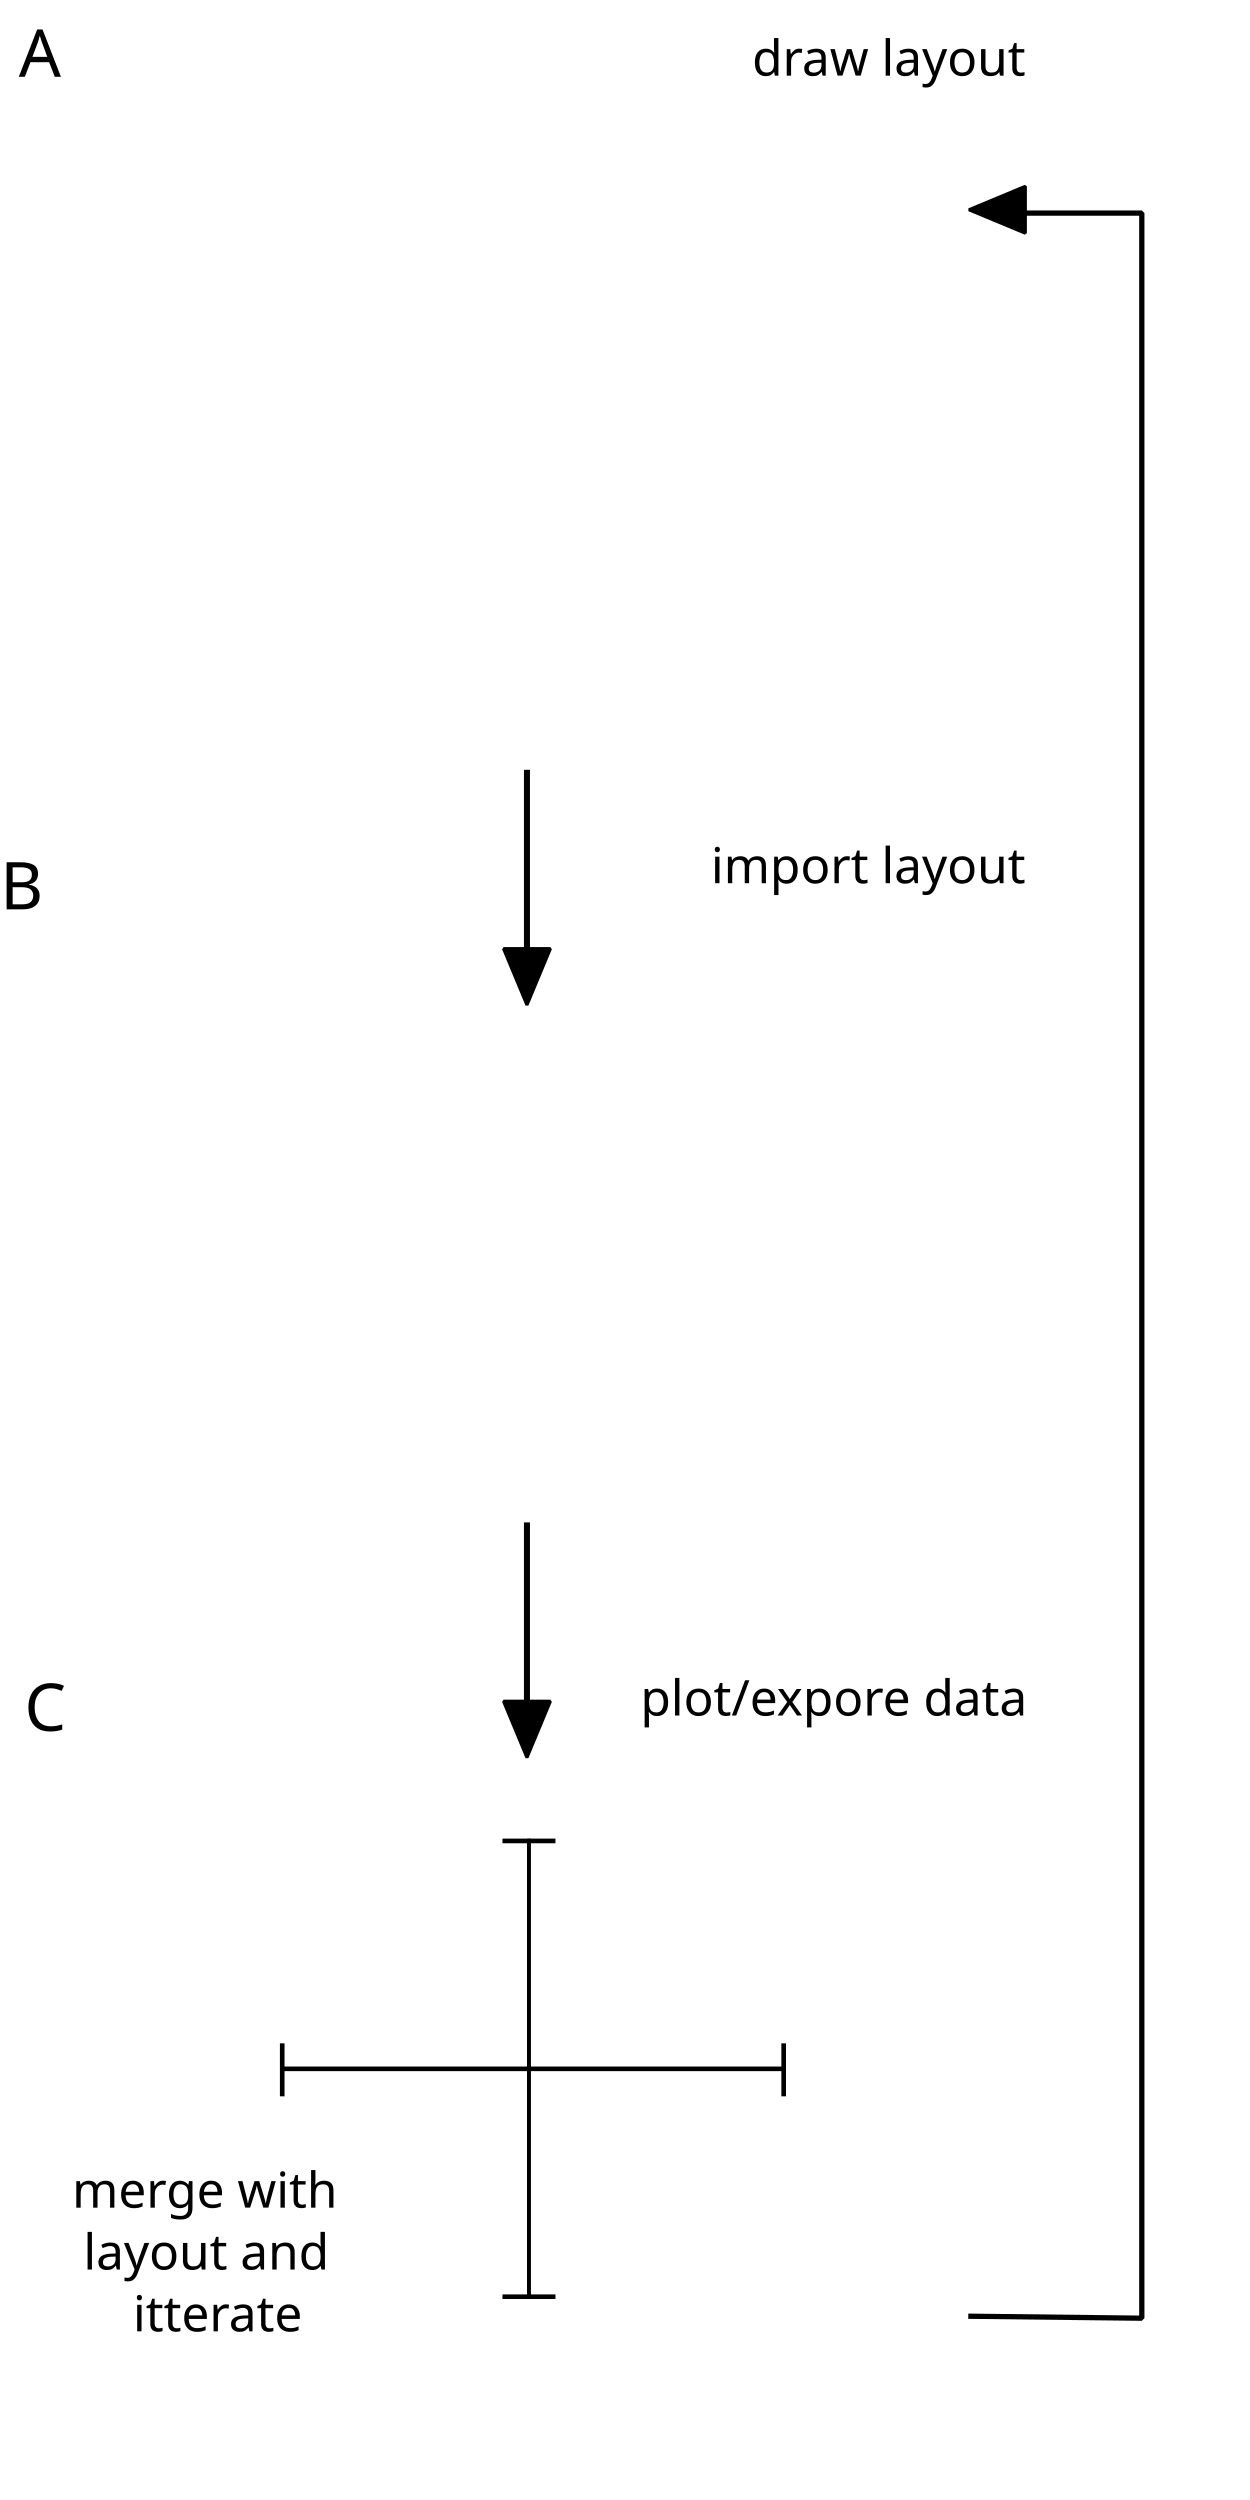
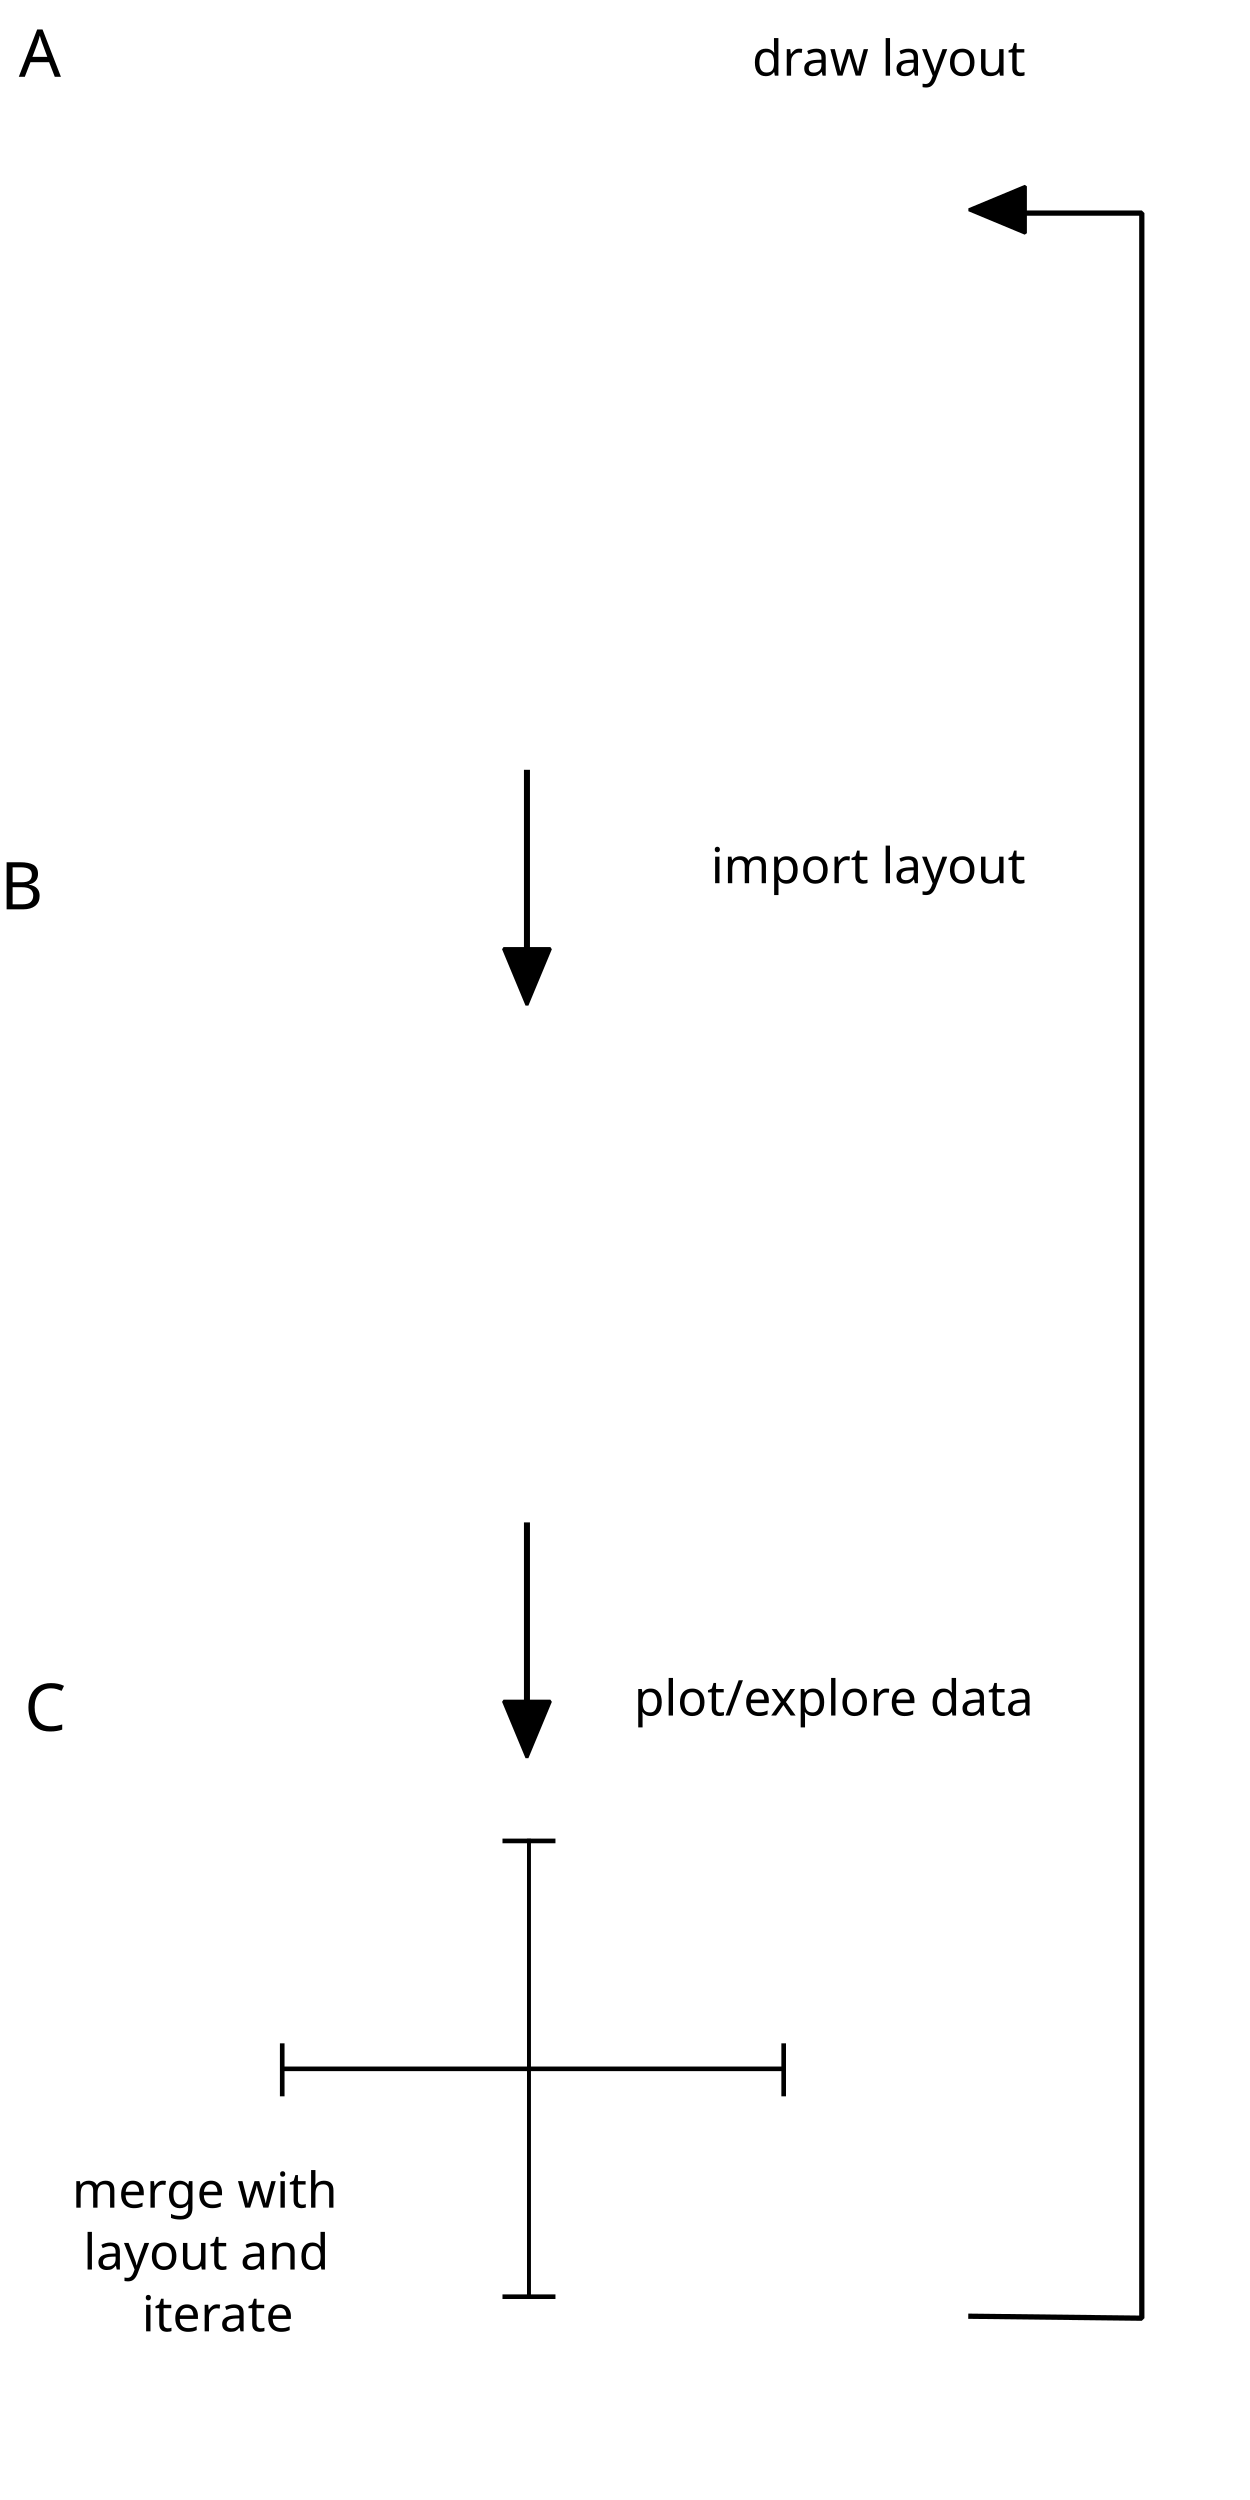
<svg xmlns="http://www.w3.org/2000/svg" xmlns:ns1="http://flyranch.github.io/figurefirst/" height="6in" id="svg2" version="1.1" viewBox="0 0 270 540" width="3in">
  <defs id="defs4" />
  <g id="layer1" style="display:none;stroke-linecap:butt;stroke-linejoin:round;stroke-miterlimit:1" transform="translate(0,-512.3622)">
    <rect height="156.429" id="rect4136" style="opacity:1;fill:#e6e6e6;fill-opacity:1;stroke:none;stroke-width:1;stroke-miterlimit:4;stroke-dasharray:none;stroke-dashoffset:0;stroke-opacity:1" transform="scale(1,-1)" width="209.871" x="7.939" y="-688.167">
      <ns1:axis ns1:name="draw_layout" />
    </rect>
    <rect height="156.429" id="rect4136-5" style="opacity:1;fill:#e6e6e6;fill-opacity:1;stroke:none;stroke-width:1;stroke-miterlimit:4;stroke-dasharray:none;stroke-dashoffset:0;stroke-opacity:1" transform="scale(1,-1)" width="209.871" x="7.978" y="-859.998">
      <ns1:axis ns1:name="import_layout" />
    </rect>
    <rect height="156.429" id="rect4136-5-0" style="opacity:1;fill:#e6e6e6;fill-opacity:1;stroke:none;stroke-width:1;stroke-miterlimit:4;stroke-dasharray:none;stroke-dashoffset:0;stroke-opacity:1" transform="scale(1,-1)" width="209.871" x="9.322" y="-1037.443">
      <ns1:axis ns1:name="plot_data" />
    </rect>
  </g>
  <g id="mpl_layer" style="display:inline;stroke-linecap:butt;stroke-linejoin:round;stroke-miterlimit:1" transform="matrix(1.25,0,0,1.25,0,117)">
    <ns1:targetlayer ns1:name="mpl_layer" />
    <defs id="defs50" style="stroke-linecap:butt;stroke-linejoin:round;stroke-miterlimit:1">
      <style type="text/css" id="style52">
*{stroke-linecap:butt;stroke-linejoin:round;stroke-miterlimit:1;}
  </style>
    </defs>
    <defs id="defs184">
      <clipPath id="pc97d1b2299" style="stroke-linecap:butt;stroke-linejoin:round;stroke-miterlimit:1">
        <rect height="100.025" width="176.769" x="199.994" y="39.991" id="rect187" style="stroke-linecap:butt;stroke-linejoin:round;stroke-miterlimit:1" />
      </clipPath>
      <clipPath id="p2adec303cb" style="stroke-linecap:butt;stroke-linejoin:round;stroke-miterlimit:1">
        <rect height="110.969" width="176.769" x="7.187" y="190.896" id="rect190" style="stroke-linecap:butt;stroke-linejoin:round;stroke-miterlimit:1" />
      </clipPath>
      <clipPath id="p54dbbf9d99" style="stroke-linecap:butt;stroke-linejoin:round;stroke-miterlimit:1">
        <rect height="131.756" width="129.033" x="31.055" y="24.126" id="rect193" style="stroke-linecap:butt;stroke-linejoin:round;stroke-miterlimit:1" />
      </clipPath>
      <clipPath id="pd1778cad92" style="stroke-linecap:butt;stroke-linejoin:round;stroke-miterlimit:1">
        <rect height="131.756" width="157.18" x="209.788" y="180.503" id="rect196" style="stroke-linecap:butt;stroke-linejoin:round;stroke-miterlimit:1" />
      </clipPath>
      <clipPath id="p5d94e5ec94" style="stroke-linecap:butt;stroke-linejoin:round;stroke-miterlimit:1">
        <rect height="131.756" width="120.131" x="421.119" y="24.126" id="rect199" style="stroke-linecap:butt;stroke-linejoin:round;stroke-miterlimit:1" />
      </clipPath>
      <clipPath id="pe29049d648" style="stroke-linecap:butt;stroke-linejoin:round;stroke-miterlimit:1">
        <rect height="131.756" width="176.769" x="392.8" y="180.503" id="rect202" style="stroke-linecap:butt;stroke-linejoin:round;stroke-miterlimit:1" />
      </clipPath>
    </defs>
  </g>
  <g id="layer2" style="display:inline;stroke-linecap:butt;stroke-linejoin:round;stroke-miterlimit:1" transform="translate(0,-450)">
    <text id="text4153" style="font-style:normal;font-variant:normal;font-weight:normal;font-stretch:normal;font-size:10.685px;line-height:125%;font-family:sans-serif;-inkscape-font-specification:'sans-serif, Normal';text-align:center;letter-spacing:0px;word-spacing:0px;writing-mode:lr-tb;text-anchor:middle;fill:#000000;fill-opacity:1;stroke:none;stroke-width:1px;stroke-linecap:butt;stroke-linejoin:miter;stroke-miterlimit:1;stroke-opacity:1" x="198.628" xml:space="preserve" y="466.343">
      <tspan id="tspan4157" style="stroke-linecap:butt;stroke-linejoin:round;stroke-miterlimit:1" x="200.329" y="466.343">draw layout </tspan>
    </text>
    <text id="text4153-2" style="font-style:normal;font-variant:normal;font-weight:normal;font-stretch:normal;font-size:10.685px;line-height:125%;font-family:sans-serif;-inkscape-font-specification:'sans-serif, Normal';text-align:center;letter-spacing:0px;word-spacing:0px;writing-mode:lr-tb;text-anchor:middle;fill:#000000;fill-opacity:1;stroke:none;stroke-width:1px;stroke-linecap:butt;stroke-linejoin:miter;stroke-miterlimit:1;stroke-opacity:1" x="194.485" xml:space="preserve" y="640.772">
      <tspan id="tspan4157-8" style="stroke-linecap:butt;stroke-linejoin:round;stroke-miterlimit:1" x="194.485" y="640.772">import layout</tspan>
    </text>
    <text id="text4153-2-6" style="font-style:normal;font-variant:normal;font-weight:normal;font-stretch:normal;font-size:10.685px;line-height:125%;font-family:sans-serif;-inkscape-font-specification:'sans-serif, Normal';text-align:center;letter-spacing:0px;word-spacing:0px;writing-mode:lr-tb;text-anchor:middle;fill:#000000;fill-opacity:1;stroke:none;stroke-width:1px;stroke-linecap:butt;stroke-linejoin:miter;stroke-miterlimit:1;stroke-opacity:1" x="187.05" xml:space="preserve" y="820.557">
-       <tspan id="tspan4157-8-0" style="stroke-linecap:butt;stroke-linejoin:round;stroke-miterlimit:1" x="187.05" y="820.557">plot/expore data</tspan>
+       <tspan id="tspan4157-8-0" style="stroke-linecap:butt;stroke-linejoin:round;stroke-miterlimit:1" x="187.05" y="820.557">plot/explore data</tspan>
    </text>
    <path d="m 214.848,496.026 31.782,0 0,454.705 -37.486,-0.428" id="path4233" style="fill:none;fill-rule:evenodd;stroke:#000000;stroke-width:1.135px;stroke-linecap:butt;stroke-linejoin:miter;stroke-miterlimit:1;stroke-opacity:1" />
    <text id="text4153-2-6-2-7" style="font-style:normal;font-variant:normal;font-weight:normal;font-stretch:normal;font-size:10.685px;line-height:125%;font-family:sans-serif;-inkscape-font-specification:'sans-serif, Normal';text-align:center;letter-spacing:0px;word-spacing:0px;writing-mode:lr-tb;text-anchor:middle;fill:#000000;fill-opacity:1;stroke:none;stroke-width:1px;stroke-linecap:butt;stroke-linejoin:miter;stroke-miterlimit:1;stroke-opacity:1" x="53.959" xml:space="preserve" y="926.859">
      <tspan style="stroke-linecap:butt;stroke-linejoin:round;stroke-miterlimit:1" x="53.959" y="926.859" id="tspan4181">merge with</tspan>
      <tspan style="stroke-linecap:butt;stroke-linejoin:round;stroke-miterlimit:1" x="55.66" y="940.216" id="tspan4185">layout and </tspan>
-       <tspan style="stroke-linecap:butt;stroke-linejoin:round;stroke-miterlimit:1" x="53.959" y="953.572" id="tspan4187">itterate</tspan>
+       <tspan style="stroke-linecap:butt;stroke-linejoin:round;stroke-miterlimit:1" x="53.959" y="953.572" id="tspan4187">iterate</tspan>
    </text>
    <path d="m 209.299,495.309 12.169,5.063 0,-10.125 z" id="path4253" style="fill:#000000;fill-rule:evenodd;stroke:#000000;stroke-width:0.681px;stroke-linecap:butt;stroke-linejoin:miter;stroke-miterlimit:1;stroke-opacity:1" />
    <g id="g4272" style="stroke-linecap:butt;stroke-linejoin:round;stroke-miterlimit:1" transform="matrix(0,1.290849,-1.290849,0,245.317,406.5223)">
      <path d="m 162.489,101.867 33.041,0" id="path4255" style="fill:none;fill-rule:evenodd;stroke:#000000;stroke-width:1.006px;stroke-linecap:butt;stroke-linejoin:miter;stroke-miterlimit:1;stroke-opacity:1" />
      <path d="m 201.846,101.867 -9.427,-3.922 0,7.844 z" id="path4253-9" style="fill:#000000;fill-rule:evenodd;stroke:#000000;stroke-width:0.527px;stroke-linecap:butt;stroke-linejoin:miter;stroke-miterlimit:1;stroke-opacity:1" />
    </g>
    <g id="g4272-3" style="stroke-linecap:butt;stroke-linejoin:round;stroke-miterlimit:1" transform="matrix(0,1.290849,-1.290849,0,245.317,569.0833)">
      <path d="m 162.489,101.867 33.041,0" id="path4255-6" style="fill:none;fill-rule:evenodd;stroke:#000000;stroke-width:1.006px;stroke-linecap:butt;stroke-linejoin:miter;stroke-miterlimit:1;stroke-opacity:1" />
      <path d="m 201.846,101.867 -9.427,-3.922 0,7.844 z" id="path4253-9-2" style="fill:#000000;fill-rule:evenodd;stroke:#000000;stroke-width:0.527px;stroke-linecap:butt;stroke-linejoin:miter;stroke-miterlimit:1;stroke-opacity:1" />
    </g>
    <text id="text4442-4" style="font-style:normal;font-variant:normal;font-weight:normal;font-stretch:normal;font-size:14.247px;line-height:125%;font-family:'Abyssinica SIL';-inkscape-font-specification:'Abyssinica SIL, Normal';text-align:center;letter-spacing:0px;word-spacing:0px;writing-mode:lr-tb;text-anchor:middle;fill:#000000;fill-opacity:1;stroke:none;stroke-width:1px;stroke-linecap:butt;stroke-linejoin:miter;stroke-miterlimit:1;stroke-opacity:1" x="17.875" xml:space="preserve" y="466.587">
      <tspan id="tspan4444-7" style="font-style:normal;font-variant:normal;font-weight:normal;font-stretch:normal;font-size:14.247px;line-height:125%;font-family:'Abyssinica SIL';-inkscape-font-specification:'Abyssinica SIL, Normal';text-align:center;writing-mode:lr-tb;text-anchor:middle;stroke-linecap:butt;stroke-linejoin:round;stroke-miterlimit:1" x="17.875" y="466.587">A</tspan>
    </text>
    <path d="m 114.257,847.17 0,99.394" id="path4363" style="fill:none;fill-rule:evenodd;stroke:#000000;stroke-width:0.854px;stroke-linecap:butt;stroke-linejoin:miter;stroke-miterlimit:1;stroke-opacity:1" />
    <path d="m 60.487,896.867 108.64,0" id="path4365" style="fill:none;fill-rule:evenodd;stroke:#000000;stroke-width:1px;stroke-linecap:butt;stroke-linejoin:miter;stroke-miterlimit:1;stroke-opacity:1" />
    <path d="m 169.275,891.363 0,11.441" id="path4369" style="fill:none;fill-rule:evenodd;stroke:#000000;stroke-width:1px;stroke-linecap:butt;stroke-linejoin:miter;stroke-miterlimit:1;stroke-opacity:1" />
    <path d="m 60.961,891.363 0,11.441" id="path4369-6" style="fill:none;fill-rule:evenodd;stroke:#000000;stroke-width:1px;stroke-linecap:butt;stroke-linejoin:miter;stroke-miterlimit:1;stroke-opacity:1" />
    <path d="m 119.978,847.645 -11.441,0" id="path4369-6-4" style="fill:none;fill-rule:evenodd;stroke:#000000;stroke-width:1px;stroke-linecap:butt;stroke-linejoin:miter;stroke-miterlimit:1;stroke-opacity:1" />
    <path d="m 119.978,946.089 -11.441,0" id="path4369-6-4-1" style="fill:none;fill-rule:evenodd;stroke:#000000;stroke-width:1px;stroke-linecap:butt;stroke-linejoin:miter;stroke-miterlimit:1;stroke-opacity:1" />
    <text id="text4442-4-1" style="font-style:normal;font-variant:normal;font-weight:normal;font-stretch:normal;font-size:14.247px;line-height:125%;font-family:'Abyssinica SIL';-inkscape-font-specification:'Abyssinica SIL, Normal';text-align:center;letter-spacing:0px;word-spacing:0px;writing-mode:lr-tb;text-anchor:middle;display:inline;fill:#000000;fill-opacity:1;stroke:none;stroke-width:1px;stroke-linecap:butt;stroke-linejoin:miter;stroke-miterlimit:1;stroke-opacity:1" x="13.947" xml:space="preserve" y="646.418">
      <tspan id="tspan4444-7-5" style="font-style:normal;font-variant:normal;font-weight:normal;font-stretch:normal;font-size:14.247px;line-height:125%;font-family:'Abyssinica SIL';-inkscape-font-specification:'Abyssinica SIL, Normal';text-align:center;writing-mode:lr-tb;text-anchor:middle;stroke-linecap:butt;stroke-linejoin:round;stroke-miterlimit:1" x="13.947" y="646.418">B</tspan>
    </text>
    <text id="text4442-4-1-5" style="font-style:normal;font-variant:normal;font-weight:normal;font-stretch:normal;font-size:14.247px;line-height:125%;font-family:'Abyssinica SIL';-inkscape-font-specification:'Abyssinica SIL, Normal';text-align:center;letter-spacing:0px;word-spacing:0px;writing-mode:lr-tb;text-anchor:middle;display:inline;fill:#000000;fill-opacity:1;stroke:none;stroke-width:1px;stroke-linecap:butt;stroke-linejoin:miter;stroke-miterlimit:1;stroke-opacity:1" x="19.028" xml:space="preserve" y="823.863">
      <tspan id="tspan4444-7-5-0" style="font-style:normal;font-variant:normal;font-weight:normal;font-stretch:normal;font-size:14.247px;line-height:125%;font-family:'Abyssinica SIL';-inkscape-font-specification:'Abyssinica SIL, Normal';text-align:center;writing-mode:lr-tb;text-anchor:middle;stroke-linecap:butt;stroke-linejoin:round;stroke-miterlimit:1" x="19.028" y="823.863">C</tspan>
    </text>
  </g>
</svg>
